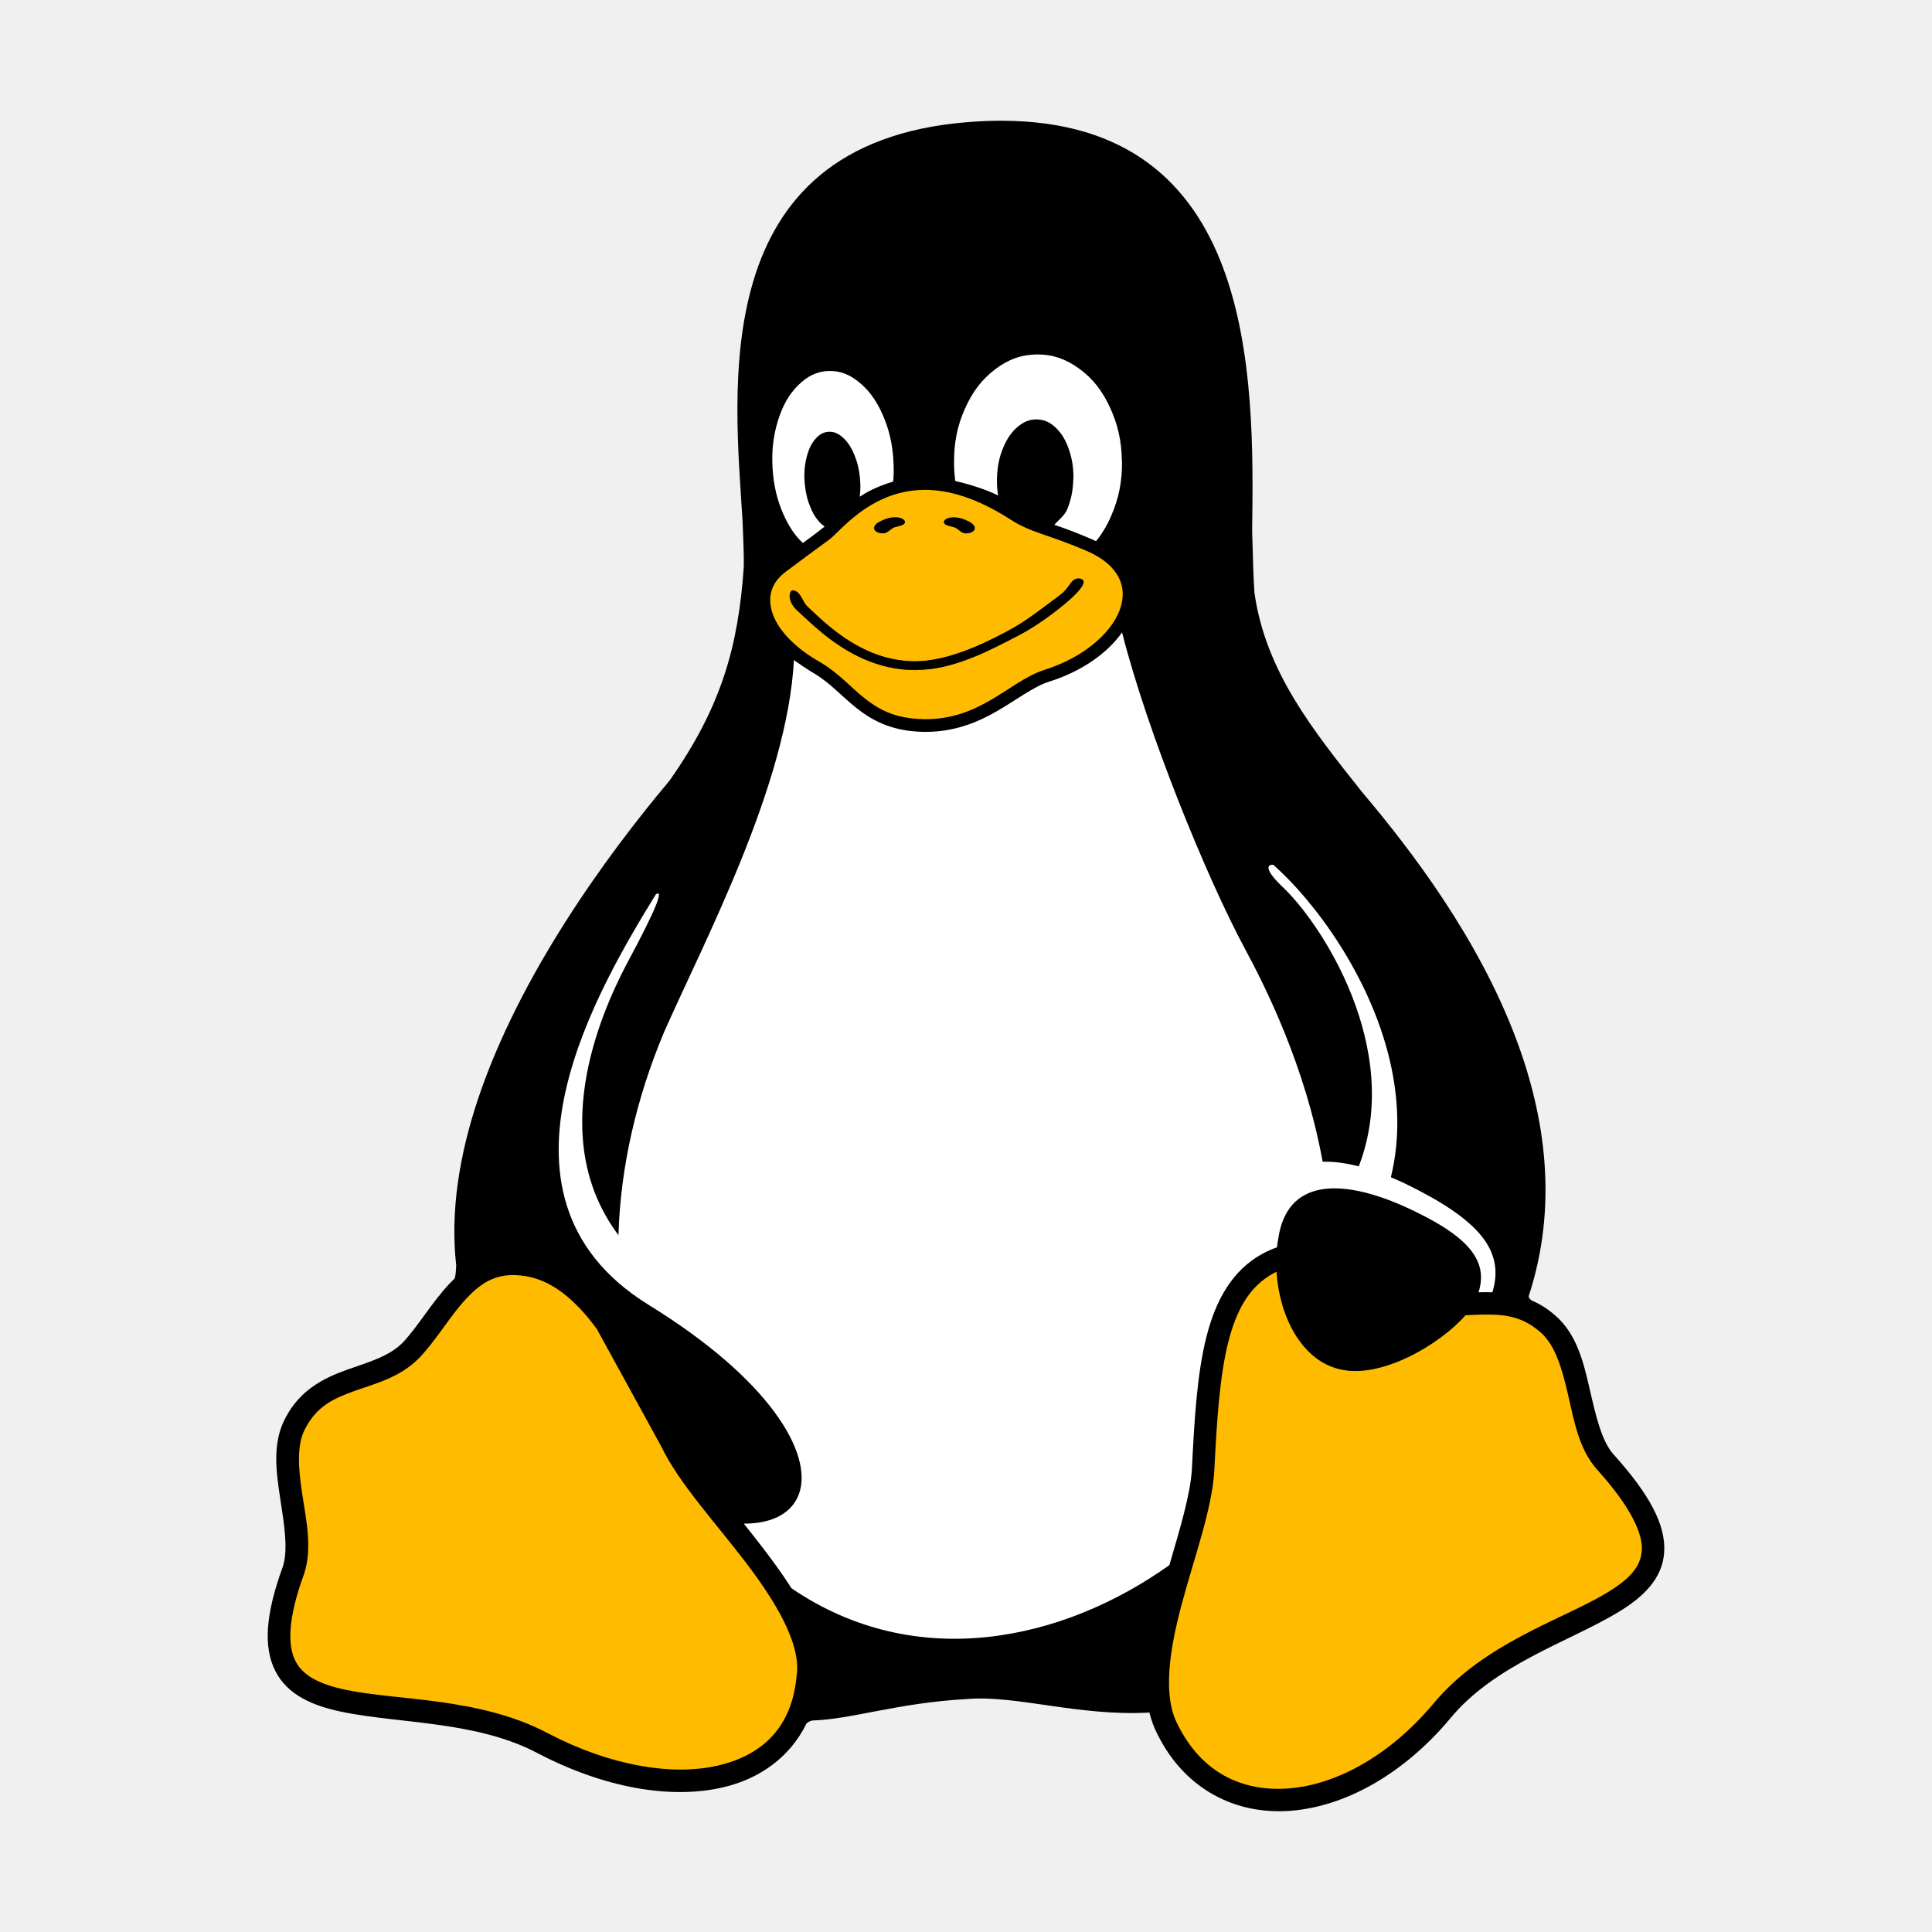
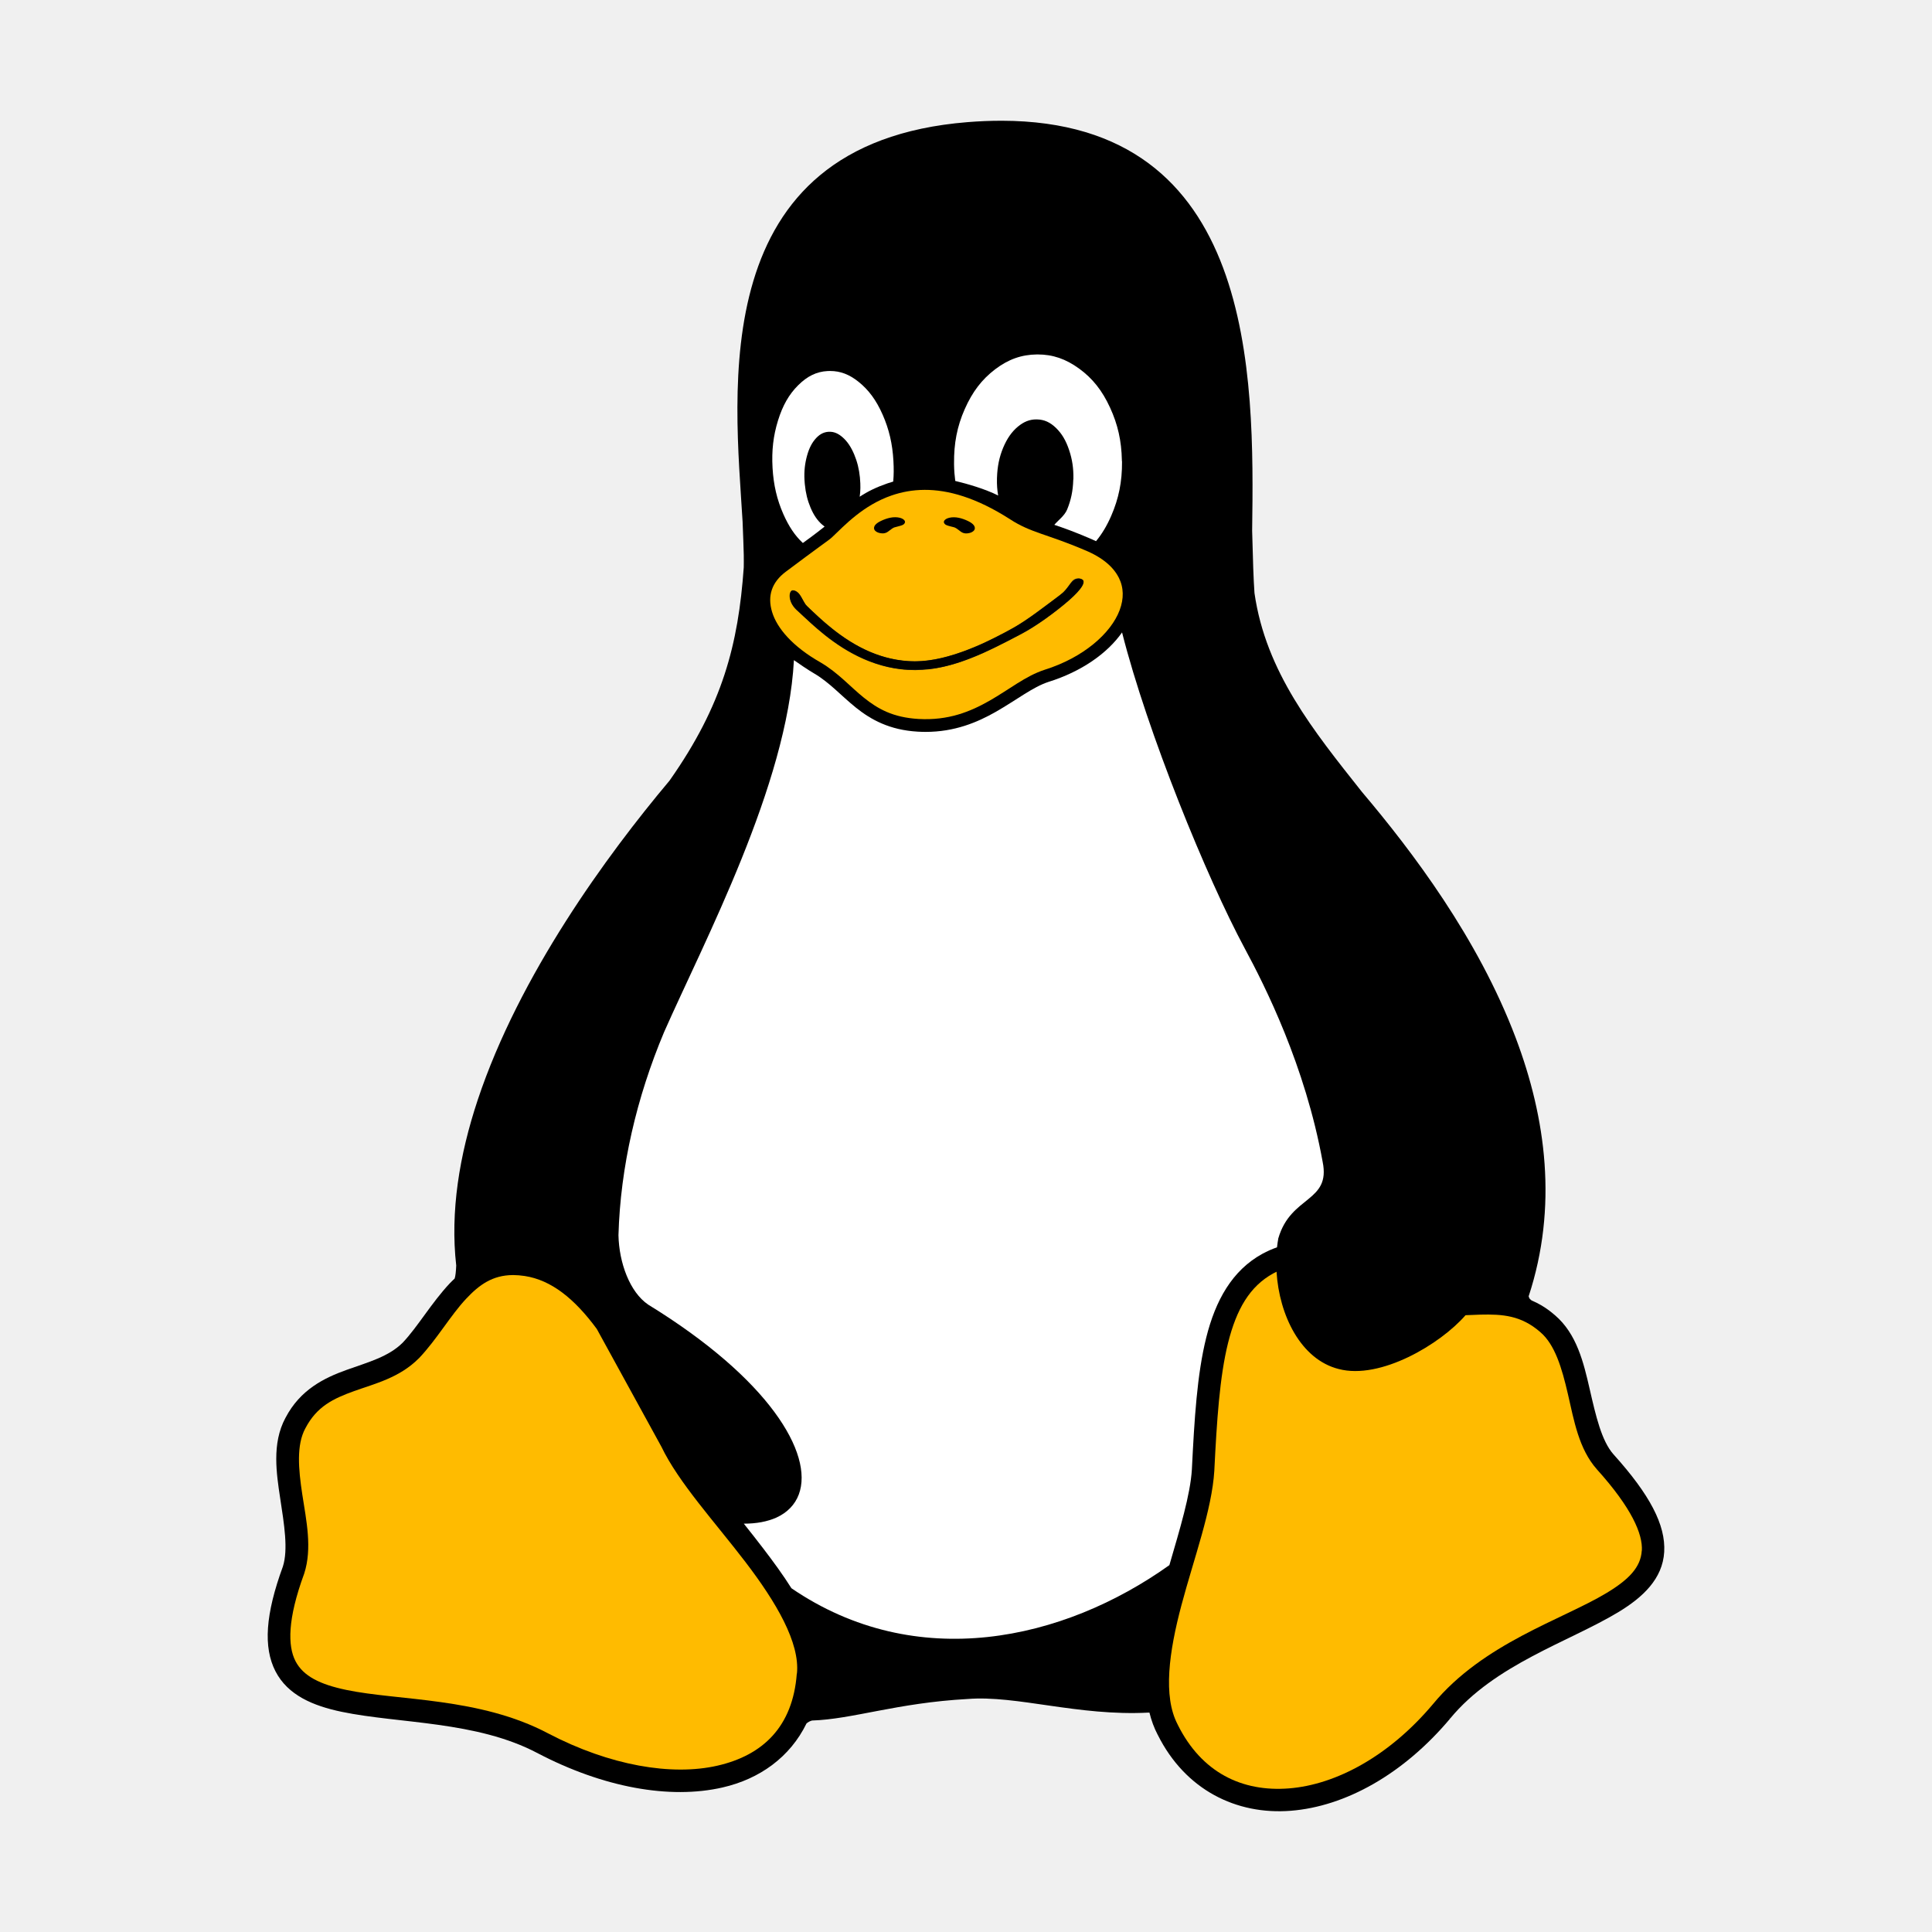
<svg xmlns="http://www.w3.org/2000/svg" id="svg8" version="1.1" viewBox="0 0 67.733 67.733" height="256" width="256">
  <defs id="defs2" />
  <g id="layer7" style="display:inline">
    <path id="path956" d="" style="fill:#ffbb00;fill-opacity:1;stroke-width:0.001" />
    <path id="path958" d="" style="fill:#ffbb00;fill-opacity:1;stroke-width:0" />
    <path id="path960" d="" style="fill:#ffbb00;fill-opacity:1;stroke-width:0" />
    <path id="path962" d="" style="fill:#ffbb00;fill-opacity:1;stroke-width:0" />
    <path id="path964" d="" style="fill:#ffbb00;fill-opacity:1;stroke-width:0" />
    <path id="path966" d="" style="fill:#ffbb00;fill-opacity:1;stroke-width:0.001" />
    <path id="path968" d="" style="fill:#ffbb00;fill-opacity:1;stroke-width:0.001" />
    <g id="g871" transform="matrix(1.684356,0,0,1.684355,-23.17695,-23.17683)">
      <path id="path970" style="fill:#000000;fill-opacity:1;stroke-width:0.155" d="m 130.793,61.506 c -0.854,-0.002 -1.745,0.035 -2.674,0.109 -20.723,1.668 -18.307,21.174 -17.693,31.443 10e-4,0.023 6.2e-4,0.042 0.002,0.064 0.042,1.037 0.074,1.873 0.09,2.559 2e-5,10e-4 -3e-5,0.003 0,0.004 7e-5,0.013 -5e-5,0.026 0,0.039 0.008,0.365 -10e-4,0.624 -0.002,0.924 -0.431,6.046 -1.661,10.821 -5.811,16.73 -0.013,0.018 -0.026,0.035 -0.039,0.053 -4.906,5.837 -11.807,15.274 -15.076,25.098 -1.451,4.361 -2.173,8.799 -1.693,13.035 -0.021,0.483 -0.059,0.821 -0.123,1.023 -0.133,0.127 -0.267,0.253 -0.393,0.385 -1.44,1.539 -2.505,3.402 -3.691,4.656 -1.108,1.107 -2.687,1.527 -4.424,2.148 -1.736,0.623 -3.64,1.542 -4.797,3.762 0,0 -0.002,0.002 -0.002,0.002 -0.002,0.003 -0.003,0.007 -0.006,0.01 -0.544,1.015 -0.721,2.111 -0.721,3.223 0,1.028 0.151,2.071 0.305,3.074 0.319,2.087 0.644,4.06 0.215,5.396 -1.374,3.756 -1.551,6.353 -0.584,8.238 0.971,1.888 2.962,2.72 5.215,3.191 4.505,0.939 10.607,0.707 15.414,3.256 l 0.045,-0.084 c 7.68e-4,3.5e-4 0.001,0.002 0.002,0.002 l -0.043,0.084 c 5.147,2.691 10.367,3.646 14.529,2.695 2.938,-0.669 5.326,-2.396 6.613,-5.035 0.114,-0.103 0.253,-0.182 0.436,-0.234 3.172,-0.098 6.694,-1.389 12.232,-1.693 3.868,-0.312 8.695,1.363 14.246,1.07 l 0.068,0.004 c 0.146,0.603 0.357,1.184 0.645,1.736 0.003,0.005 0.006,0.011 0.01,0.016 2.163,4.325 6.179,6.305 10.463,5.967 4.288,-0.338 8.848,-2.866 12.535,-7.252 l -0.084,-0.072 c 10e-4,-0.001 0.003,-0.003 0.004,-0.004 l 0.084,0.068 c 3.513,-4.26 9.345,-6.026 13.213,-8.357 1.933,-1.166 3.501,-2.625 3.623,-4.746 0.121,-2.119 -1.124,-4.495 -3.986,-7.672 -0.002,-0.002 -0.004,-0.003 -0.004,-0.004 -0.941,-1.062 -1.389,-3.031 -1.871,-5.129 -0.481,-2.096 -1.017,-4.355 -2.738,-5.82 -0.003,-0.003 -0.009,-0.006 -0.012,-0.01 -0.341,-0.298 -0.691,-0.548 -1.043,-0.758 -0.259,-0.153 -0.521,-0.28 -0.783,-0.393 -0.025,-0.024 -0.06,-0.049 -0.082,-0.072 -0.017,-0.018 -0.045,-0.037 -0.059,-0.055 -0.04,-0.051 -0.053,-0.102 -0.07,-0.152 -0.004,-0.014 -0.009,-0.029 -0.016,-0.043 2.308,-7.027 1.371,-14.019 -1.021,-20.342 -2.963,-7.835 -8.136,-14.662 -12.088,-19.332 -3.823,-4.823 -7.567,-9.436 -8.459,-15.65 -0.073,-0.99 -0.128,-2.626 -0.184,-4.9 0.17,-12.225 0.298,-32.228 -19.717,-32.256 z" transform="scale(0.2645833)" />
      <path d="m 47.932,46.035 c -0.02,0.346 -0.27,0.603 -0.733,0.882 -0.925,0.558 -2.566,1.044 -3.613,2.313 -0.91,1.082 -2.019,1.677 -2.996,1.754 -0.977,0.077 -1.819,-0.328 -2.316,-1.325 l -8.62e-4,-0.002 -0.001,-0.003 c -0.309,-0.587 -0.18,-1.512 0.08,-2.488 0.26,-0.976 0.633,-1.978 0.683,-2.793 v -0.003 c 0.052,-1.043 0.111,-1.955 0.286,-2.658 0.176,-0.703 0.452,-1.179 0.941,-1.447 0.023,-0.012 0.045,-0.024 0.068,-0.035 0.055,0.904 0.503,1.826 1.294,2.025 0.866,0.228 2.113,-0.514 2.64,-1.12 0.105,-0.004 0.208,-0.009 0.308,-0.012 0.462,-0.011 0.849,0.016 1.246,0.362 l 0.001,0.001 0.001,8.61e-4 c 0.304,0.258 0.449,0.745 0.575,1.291 0.126,0.546 0.226,1.14 0.602,1.564 l 4.11e-4,4.1e-4 4.1e-4,8.62e-4 c 0.724,0.803 0.956,1.345 0.936,1.692 z" id="path972" style="fill:#ffbb00;fill-opacity:1;stroke-width:0.041" />
      <path d="m 30.345,48.594 -4.11e-4,0.003 v 0.003 c -0.084,1.097 -0.702,1.694 -1.652,1.911 -0.949,0.217 -2.237,8.61e-4 -3.522,-0.671 -4.1e-4,0 -8.21e-4,-4.11e-4 -0.001,-4.11e-4 -1.423,-0.754 -3.115,-0.678 -4.2,-0.905 -0.543,-0.113 -0.897,-0.284 -1.06,-0.601 -0.162,-0.317 -0.166,-0.87 0.179,-1.812 l 0.002,-0.004 0.001,-0.004 c 0.171,-0.527 0.044,-1.104 -0.039,-1.645 -0.083,-0.541 -0.123,-1.034 0.062,-1.377 l 0.002,-0.003 c 0.237,-0.456 0.584,-0.619 1.014,-0.774 0.431,-0.155 0.942,-0.276 1.345,-0.68 l 0.003,-0.002 0.002,-0.002 c 0.373,-0.393 0.653,-0.887 0.981,-1.237 0.276,-0.295 0.553,-0.491 0.971,-0.494 0.005,4.51e-4 0.009,4.51e-4 0.014,0 0.073,4.51e-4 0.151,0.007 0.233,0.019 0.554,0.084 1.037,0.471 1.502,1.102 l 1.343,2.448 4.1e-4,0.001 8.2e-4,8.2e-4 c 0.357,0.746 1.112,1.567 1.752,2.404 0.639,0.837 1.134,1.677 1.07,2.32 z" id="path974" style="fill:#ffbb00;fill-opacity:1;stroke-width:0.041" />
      <path d="m 37.043,25.777 c -0.108,-0.211 -0.328,-0.412 -0.703,-0.566 l -8.2e-4,-4.1e-4 -0.001,-4.1e-4 c -0.78,-0.334 -1.118,-0.358 -1.553,-0.641 -0.708,-0.455 -1.294,-0.615 -1.78,-0.613 -0.255,8.21e-4 -0.482,0.046 -0.686,0.116 -0.593,0.204 -0.986,0.629 -1.233,0.863 l -4.1e-4,4.1e-4 c 0,4.1e-4 -4.1e-4,4.1e-4 -4.1e-4,8.2e-4 -0.048,0.046 -0.111,0.088 -0.262,0.199 -0.152,0.111 -0.38,0.279 -0.708,0.525 -0.292,0.219 -0.386,0.503 -0.285,0.837 0.1,0.333 0.422,0.718 1.01,1.051 l 8.2e-4,8.21e-4 0.001,4.1e-4 c 0.365,0.215 0.614,0.504 0.901,0.734 0.143,0.115 0.294,0.217 0.475,0.295 0.181,0.078 0.393,0.13 0.658,0.146 0.622,0.036 1.08,-0.151 1.484,-0.382 0.405,-0.231 0.748,-0.514 1.141,-0.641 l 8.2e-4,-4.11e-4 8.62e-4,-4.1e-4 c 0.806,-0.252 1.382,-0.759 1.562,-1.241 0.09,-0.241 0.087,-0.47 -0.02,-0.681 z" id="path976" style="fill:#ffbb00;fill-opacity:1;stroke-width:0.041" />
      <path d="m 34.997,26.968 c -0.642,0.334 -1.391,0.74 -2.188,0.74 -0.797,0 -1.427,-0.368 -1.879,-0.727 -0.226,-0.179 -0.41,-0.358 -0.549,-0.487 -0.241,-0.19 -0.212,-0.456 -0.113,-0.448 0.166,0.021 0.191,0.239 0.295,0.336 0.141,0.132 0.318,0.303 0.532,0.473 0.428,0.339 0.999,0.669 1.714,0.669 0.714,0 1.547,-0.419 2.055,-0.704 0.288,-0.162 0.655,-0.451 0.954,-0.671 0.229,-0.168 0.221,-0.37 0.41,-0.348 0.189,0.022 0.049,0.224 -0.216,0.455 -0.265,0.231 -0.679,0.538 -1.015,0.713 z" id="path978" style="fill:#202020;fill-opacity:1;stroke-width:0.041" />
-       <path d="m 44.821,40.658 c -0.089,-0.003 -0.177,-0.003 -0.262,-8.21e-4 -0.008,4.1e-4 -0.016,4.1e-4 -0.024,4.1e-4 0.22,-0.696 -0.267,-1.209 -1.566,-1.796 -1.347,-0.592 -2.42,-0.534 -2.601,0.668 -0.011,0.063 -0.021,0.127 -0.028,0.192 -0.101,0.035 -0.202,0.08 -0.304,0.135 -0.632,0.346 -0.977,0.974 -1.169,1.744 -0.192,0.77 -0.247,1.699 -0.299,2.745 0,4.11e-4 0,4.11e-4 0,8.21e-4 -0.032,0.525 -0.249,1.237 -0.468,1.99 -2.206,1.574 -5.268,2.256 -7.867,0.481 -0.176,-0.279 -0.378,-0.555 -0.586,-0.827 -0.133,-0.174 -0.269,-0.347 -0.405,-0.517 0.267,4.1e-4 0.493,-0.044 0.677,-0.126 0.228,-0.104 0.388,-0.269 0.468,-0.483 0.158,-0.426 -8.2e-4,-1.028 -0.508,-1.715 -0.507,-0.687 -1.367,-1.461 -2.629,-2.236 0,0 0,0 0,-4.1e-4 -0.928,-0.577 -1.446,-1.284 -1.689,-2.052 -0.243,-0.768 -0.209,-1.599 -0.022,-2.419 0.359,-1.574 1.282,-3.105 1.871,-4.065 0.158,-0.116 0.057,0.217 -0.596,1.429 -0.585,1.108 -1.679,3.666 -0.181,5.663 0.04,-1.421 0.379,-2.87 0.949,-4.226 0.83,-1.881 2.565,-5.143 2.703,-7.743 0.071,0.052 0.315,0.217 0.424,0.279 4.1e-4,4.1e-4 4.1e-4,4.1e-4 8.21e-4,4.1e-4 0.318,0.187 0.557,0.461 0.867,0.71 0.311,0.249 0.698,0.465 1.284,0.499 0.056,0.003 0.111,0.005 0.165,0.005 0.604,0 1.075,-0.197 1.467,-0.421 0.426,-0.244 0.767,-0.514 1.089,-0.619 4.1e-4,-4.11e-4 8.2e-4,-4.11e-4 0.001,-4.11e-4 0.682,-0.213 1.224,-0.591 1.532,-1.03 0.53,2.089 1.762,5.106 2.554,6.578 0.421,0.781 1.259,2.441 1.621,4.44 0.229,-0.007 0.482,0.026 0.752,0.096 0.946,-2.453 -0.802,-5.095 -1.602,-5.831 -0.323,-0.313 -0.338,-0.454 -0.178,-0.447 0.867,0.767 2.006,2.31 2.421,4.052 0.189,0.794 0.229,1.629 0.027,2.453 0.099,0.041 0.2,0.086 0.302,0.134 1.519,0.74 2.08,1.383 1.811,2.26 z" id="path980" style="fill:#ffffff;stroke-width:0.041" />
+       <path d="m 40.368,39.53 c -0.011,0.063 -0.021,0.127 -0.028,0.192 -0.101,0.035 -0.202,0.08 -0.304,0.135 -0.632,0.346 -0.977,0.974 -1.169,1.744 -0.192,0.77 -0.247,1.699 -0.299,2.745 v 8.21e-4 c -0.032,0.525 -0.249,1.237 -0.468,1.99 -2.206,1.574 -5.268,2.256 -7.867,0.481 -0.176,-0.279 -0.378,-0.555 -0.586,-0.827 -0.133,-0.174 -0.269,-0.347 -0.405,-0.517 0.267,4.1e-4 0.493,-0.044 0.677,-0.126 0.228,-0.104 0.388,-0.269 0.468,-0.483 0.158,-0.426 -8.2e-4,-1.028 -0.508,-1.715 -0.507,-0.687 -1.367,-1.461 -2.629,-2.236 v -4.1e-4 c -0.379,-0.257 -0.605,-0.867 -0.617,-1.444 0.04,-1.421 0.379,-2.87 0.949,-4.226 0.83,-1.881 2.565,-5.143 2.703,-7.743 0.071,0.052 0.315,0.217 0.424,0.279 4.1e-4,4.1e-4 4.1e-4,4.1e-4 8.21e-4,4.1e-4 0.318,0.187 0.557,0.461 0.867,0.71 0.311,0.249 0.698,0.465 1.284,0.499 0.056,0.003 0.111,0.005 0.165,0.005 0.604,0 1.075,-0.197 1.467,-0.421 0.426,-0.244 0.767,-0.514 1.089,-0.619 4.1e-4,-4.11e-4 8.2e-4,-4.11e-4 0.001,-4.11e-4 0.682,-0.213 1.224,-0.591 1.532,-1.03 0.53,2.089 1.762,5.106 2.554,6.578 0.421,0.781 1.259,2.441 1.621,4.44 0.173,0.845 -0.662,0.699 -0.921,1.589 z" id="path980" style="fill:#ffffff;stroke-width:0.041" />
      <path d="m 37.114,23.371 c 0.003,0.414 -0.068,0.766 -0.225,1.126 -0.089,0.205 -0.192,0.377 -0.316,0.527 -0.042,-0.02 -0.085,-0.039 -0.13,-0.058 -0.156,-0.067 -0.295,-0.122 -0.418,-0.169 -0.124,-0.047 -0.221,-0.079 -0.32,-0.113 0.072,-0.087 0.215,-0.19 0.267,-0.32 0.08,-0.195 0.12,-0.385 0.127,-0.612 0,-0.009 0.003,-0.017 0.003,-0.027 0.004,-0.217 -0.024,-0.403 -0.088,-0.594 -0.066,-0.2 -0.151,-0.343 -0.273,-0.463 -0.123,-0.119 -0.245,-0.174 -0.392,-0.178 -0.007,-4.1e-4 -0.014,-4.1e-4 -0.021,-4.1e-4 -0.138,4.1e-4 -0.258,0.048 -0.382,0.151 -0.13,0.109 -0.226,0.248 -0.307,0.441 -0.08,0.194 -0.119,0.386 -0.127,0.614 -0.001,0.009 -0.001,0.017 -0.001,0.026 -0.003,0.126 0.005,0.24 0.025,0.352 -0.282,-0.141 -0.643,-0.243 -0.893,-0.303 -0.014,-0.108 -0.023,-0.219 -0.025,-0.336 v -0.032 c -0.004,-0.413 0.063,-0.767 0.222,-1.126 0.159,-0.36 0.355,-0.618 0.632,-0.829 0.277,-0.21 0.549,-0.306 0.871,-0.31 h 0.015 c 0.315,0 0.585,0.093 0.861,0.293 0.281,0.204 0.484,0.459 0.647,0.816 0.16,0.348 0.237,0.688 0.245,1.091 -4.1e-5,0.011 -4.1e-5,0.02 0.003,0.03 z" id="path982" style="fill:#ffffff;stroke-width:0.041" />
      <path d="m 32.353,23.783 c -0.041,0.012 -0.082,0.025 -0.121,0.038 -0.226,0.078 -0.405,0.164 -0.578,0.278 0.017,-0.12 0.019,-0.241 0.006,-0.377 -0.001,-0.007 -0.001,-0.014 -0.001,-0.021 -0.018,-0.18 -0.056,-0.331 -0.12,-0.484 -0.068,-0.159 -0.144,-0.271 -0.243,-0.357 -0.09,-0.078 -0.176,-0.114 -0.27,-0.113 -0.009,0 -0.019,4.1e-4 -0.029,0.001 -0.106,0.009 -0.194,0.061 -0.277,0.162 -0.083,0.101 -0.137,0.226 -0.177,0.393 -0.039,0.166 -0.05,0.329 -0.033,0.517 0,0.007 0.002,0.014 0.002,0.021 0.018,0.182 0.055,0.333 0.119,0.485 0.066,0.157 0.144,0.269 0.243,0.355 0.017,0.014 0.033,0.027 0.05,0.039 -0.103,0.08 -0.173,0.137 -0.258,0.199 -0.055,0.04 -0.119,0.087 -0.195,0.143 C 30.306,24.91 30.178,24.716 30.065,24.461 29.932,24.159 29.861,23.856 29.84,23.499 v -0.003 c -0.02,-0.357 0.015,-0.664 0.113,-0.981 0.098,-0.317 0.23,-0.547 0.42,-0.736 0.19,-0.189 0.382,-0.284 0.614,-0.296 0.018,-8.21e-4 0.036,-0.001 0.053,-0.001 0.21,4.1e-4 0.397,0.07 0.59,0.225 0.21,0.168 0.369,0.382 0.502,0.685 0.133,0.302 0.204,0.605 0.224,0.961 v 0.003 c 0.009,0.15 0.008,0.291 -0.004,0.427 z" id="path984" style="fill:#ffffff;stroke-width:0.041" />
      <path style="fill:#000000;fill-opacity:1;stroke-width:0.003" d="m 33.838,24.86 c -0.044,-0.009 -0.059,-0.017 -0.119,-0.064 -0.04,-0.031 -0.065,-0.048 -0.086,-0.056 -0.007,-0.003 -0.042,-0.013 -0.078,-0.021 -0.088,-0.022 -0.116,-0.034 -0.134,-0.057 -0.016,-0.021 -0.019,-0.037 -0.011,-0.056 0.03,-0.066 0.166,-0.097 0.304,-0.069 0.06,0.012 0.132,0.037 0.197,0.069 0.107,0.052 0.154,0.111 0.136,0.171 -0.008,0.026 -0.038,0.052 -0.078,0.068 -0.042,0.016 -0.099,0.022 -0.133,0.015 z" id="path1132" />
      <path style="fill:#000000;fill-opacity:1;stroke-width:0.007" d="m 32.568,27.693 c -0.446,-0.041 -0.911,-0.215 -1.341,-0.502 -0.24,-0.16 -0.419,-0.306 -0.751,-0.614 -0.192,-0.178 -0.225,-0.218 -0.257,-0.309 -0.03,-0.084 -0.022,-0.173 0.017,-0.208 0.032,-0.029 0.113,0.007 0.162,0.071 0.015,0.019 0.045,0.068 0.067,0.109 0.022,0.04 0.05,0.087 0.062,0.103 0.022,0.03 0.242,0.238 0.375,0.355 0.587,0.513 1.143,0.776 1.744,0.823 0.393,0.031 0.853,-0.064 1.387,-0.286 0.169,-0.07 0.256,-0.111 0.484,-0.226 0.314,-0.158 0.474,-0.253 0.711,-0.419 0.188,-0.132 0.616,-0.454 0.666,-0.501 0.029,-0.028 0.079,-0.085 0.11,-0.128 0.062,-0.084 0.093,-0.114 0.148,-0.141 0.044,-0.022 0.079,-0.023 0.12,-0.002 0.043,0.022 0.05,0.045 0.029,0.1 -0.048,0.126 -0.279,0.346 -0.668,0.636 -0.159,0.119 -0.323,0.229 -0.47,0.316 -0.195,0.116 -0.693,0.37 -0.94,0.48 -0.449,0.199 -0.826,0.31 -1.146,0.337 -0.128,0.011 -0.424,0.015 -0.508,0.007 z" id="path1134" />
      <path style="fill:#000000;fill-opacity:1;stroke-width:0.003" d="m 32.165,24.859 c 0.044,-0.009 0.059,-0.017 0.119,-0.064 0.04,-0.031 0.065,-0.048 0.086,-0.056 0.007,-0.003 0.042,-0.013 0.078,-0.021 0.088,-0.022 0.116,-0.034 0.134,-0.057 0.016,-0.021 0.019,-0.037 0.011,-0.056 -0.03,-0.066 -0.166,-0.097 -0.304,-0.069 -0.06,0.012 -0.132,0.037 -0.197,0.069 -0.107,0.052 -0.154,0.111 -0.136,0.171 0.008,0.026 0.038,0.052 0.078,0.068 0.042,0.016 0.099,0.022 0.133,0.015 z" id="path2046" />
    </g>
  </g>
</svg>
